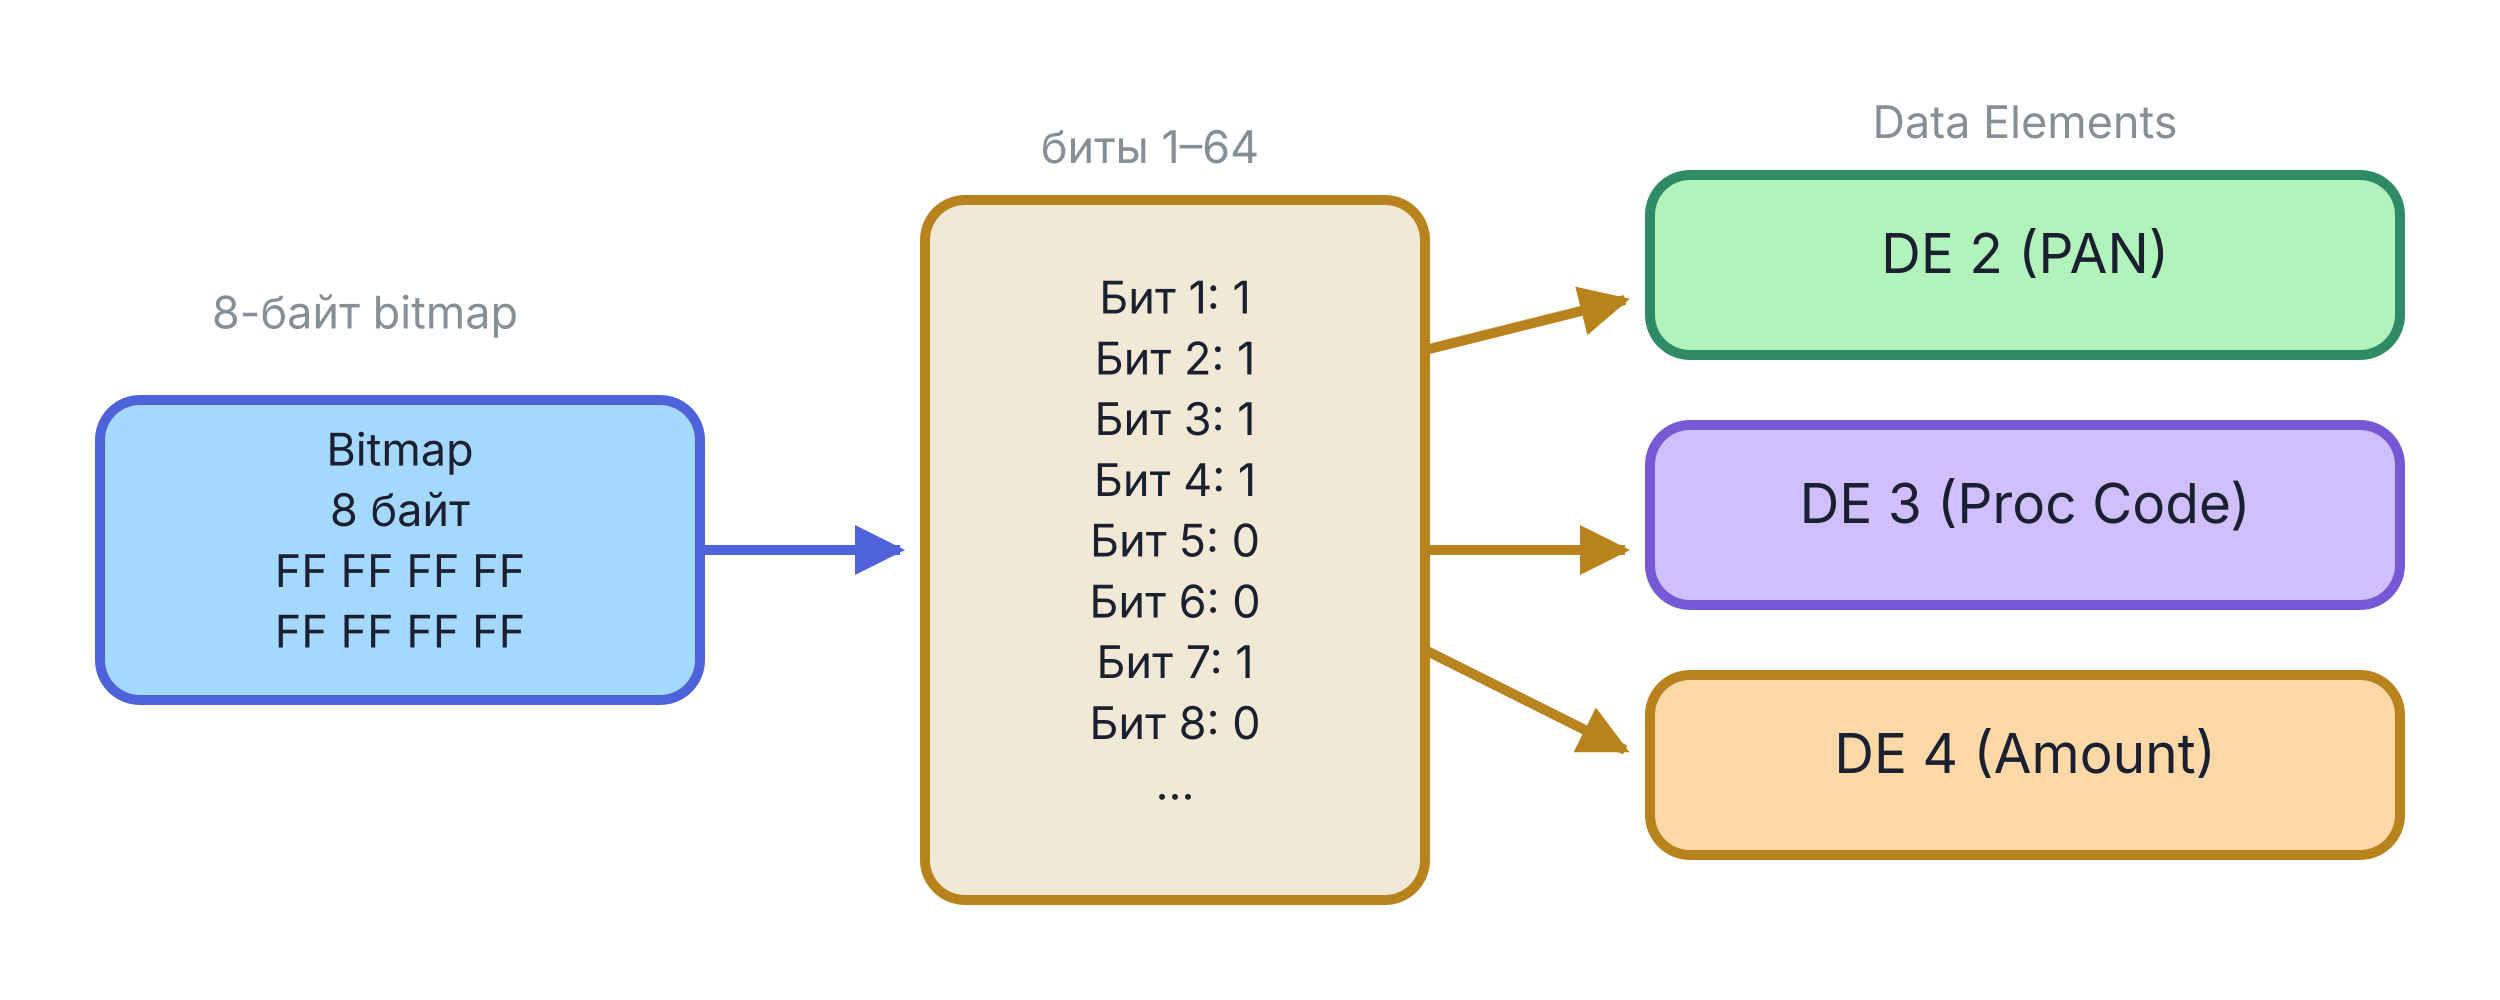
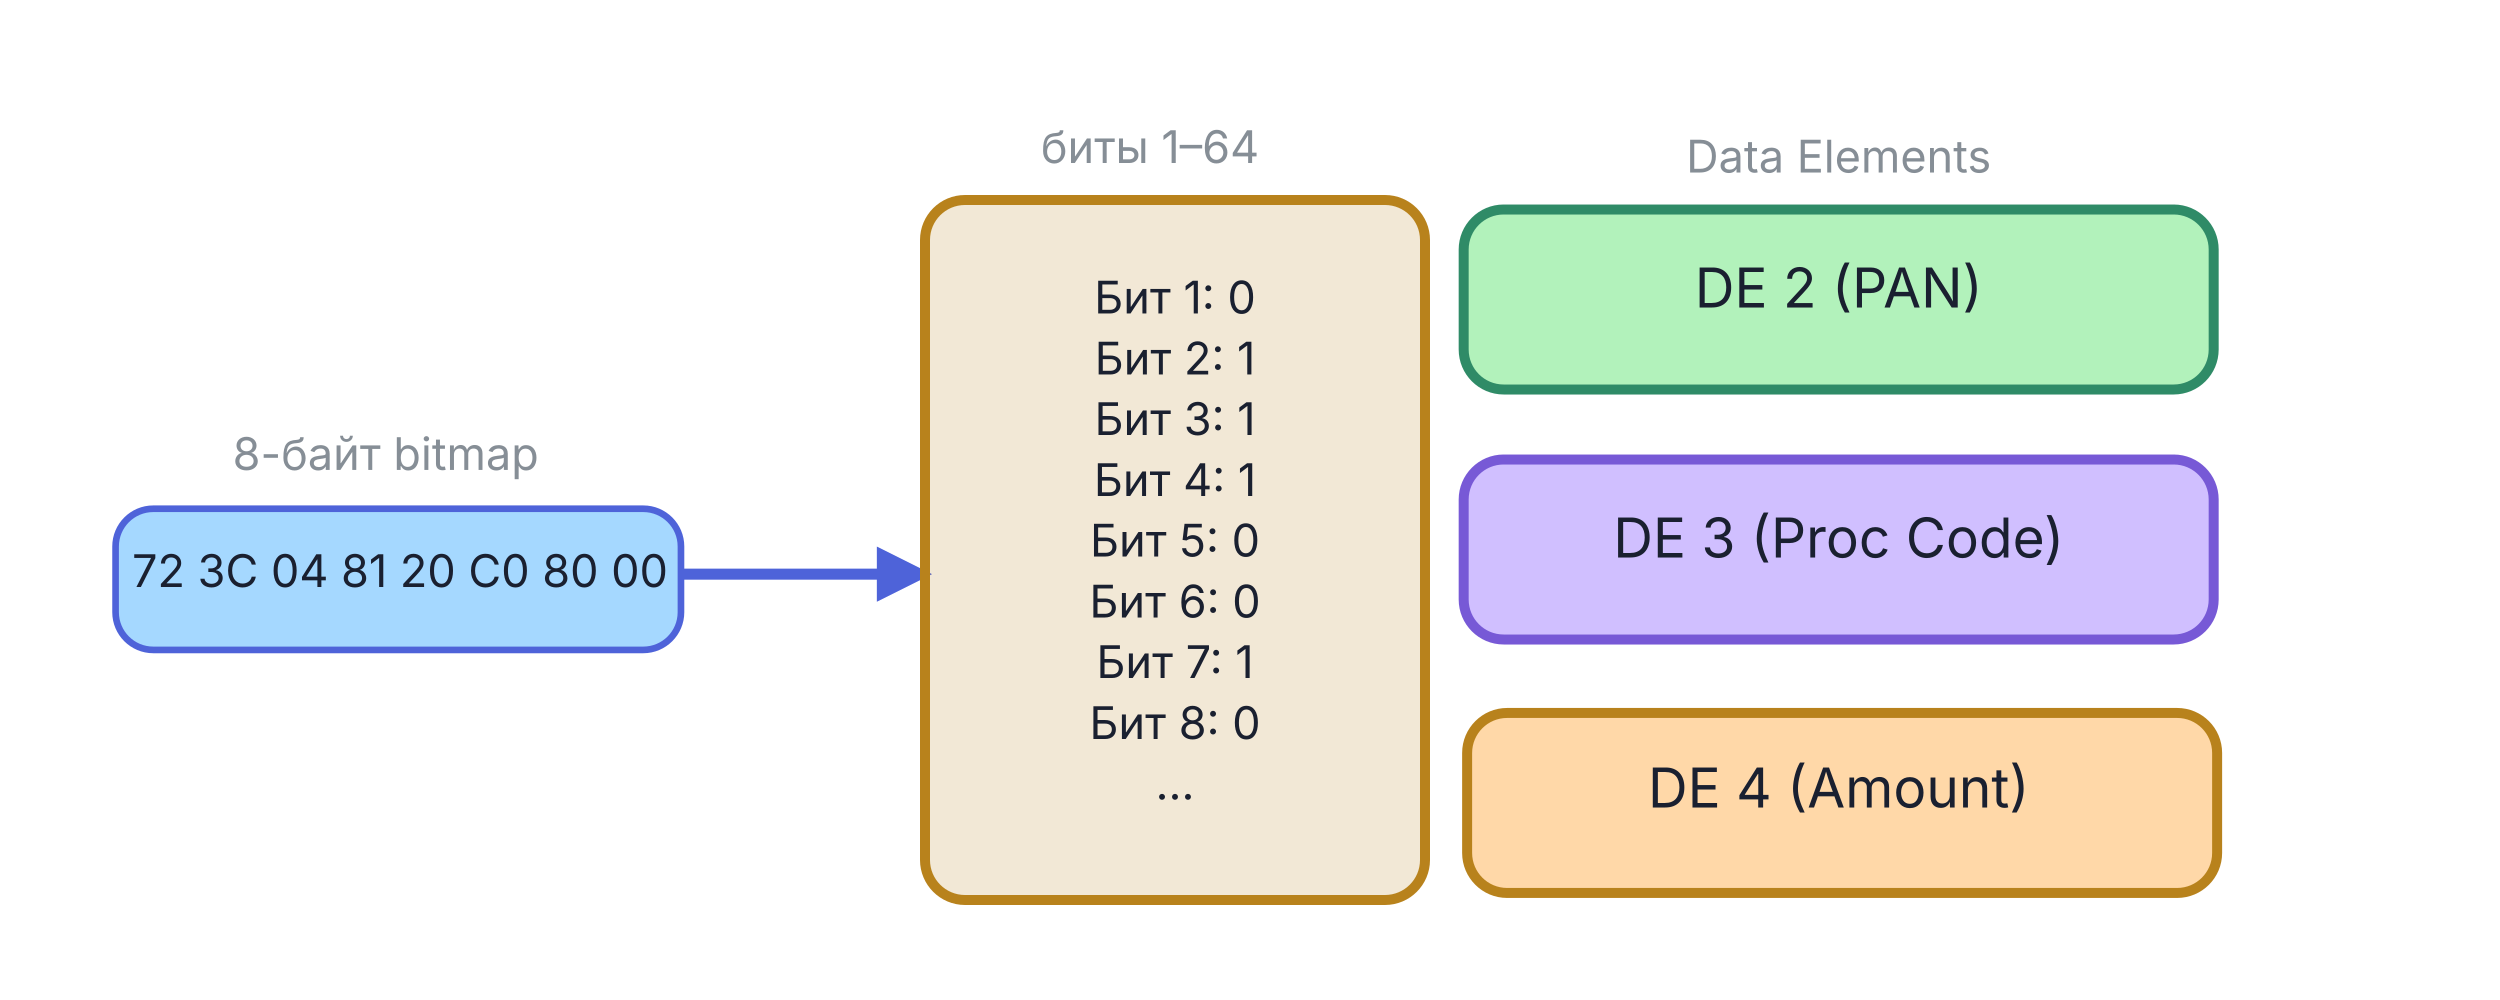
- <svg xmlns="http://www.w3.org/2000/svg" viewBox="0 0 500 200" width="500" height="200">
-   <defs>
+ <svg xmlns="http://www.w3.org/2000/svg" viewBox="0 0 500 200" width="500" height="200" version="1.1" id="svg21">
+   <defs id="defs4">
    <marker id="arr-4a9eed" viewBox="0 0 10 10" refX="9" refY="5" markerWidth="5" markerHeight="5" orient="auto">
-       <path d="M0,0 L10,5 L0,10 Z" fill="#4E63D9" />
+       <path d="M0,0 L10,5 L0,10 Z" fill="#4E63D9" id="path1" />
    </marker>
    <marker id="arr-4a9eed-s" viewBox="0 0 10 10" refX="1" refY="5" markerWidth="5" markerHeight="5" orient="auto">
-       <path d="M10,0 L0,5 L10,10 Z" fill="#4E63D9" />
+       <path d="M10,0 L0,5 L10,10 Z" fill="#4E63D9" id="path2" />
    </marker>
    <marker id="arr-f59e0b" viewBox="0 0 10 10" refX="9" refY="5" markerWidth="5" markerHeight="5" orient="auto">
-       <path d="M0,0 L10,5 L0,10 Z" fill="#B8821C" />
+       <path d="M0,0 L10,5 L0,10 Z" fill="#B8821C" id="path3" />
    </marker>
    <marker id="arr-f59e0b-s" viewBox="0 0 10 10" refX="1" refY="5" markerWidth="5" markerHeight="5" orient="auto">
-       <path d="M10,0 L0,5 L10,10 Z" fill="#B8821C" />
+       <path d="M10,0 L0,5 L10,10 Z" fill="#B8821C" id="path4" />
    </marker>
  </defs>
-   <rect x="20.0" y="80.0" width="120" height="60" rx="8" fill="#a5d8ff" stroke="#4E63D9" stroke-width="2" />
-   <text x="80.0" y="93.1" text-anchor="middle" font-family="Inter, -apple-system, BlinkMacSystemFont, 'Helvetica Neue', Arial, sans-serif" font-size="9.0" font-weight="normal" fill="#1A2030">Bitmap</text>
-   <text x="80.0" y="105.2" text-anchor="middle" font-family="Inter, -apple-system, BlinkMacSystemFont, 'Helvetica Neue', Arial, sans-serif" font-size="9.0" font-weight="normal" fill="#1A2030">8 байт</text>
-   <text x="80.0" y="117.4" text-anchor="middle" font-family="Inter, -apple-system, BlinkMacSystemFont, 'Helvetica Neue', Arial, sans-serif" font-size="9.0" font-weight="normal" fill="#1A2030">FF FF FF FF</text>
-   <text x="80.0" y="129.5" text-anchor="middle" font-family="Inter, -apple-system, BlinkMacSystemFont, 'Helvetica Neue', Arial, sans-serif" font-size="9.0" font-weight="normal" fill="#1A2030">FF FF FF FF</text>
-   <line x1="140.0" y1="110.0" x2="180.0" y2="110.0" stroke="#4E63D9" stroke-width="2" marker-end="url(#arr-4a9eed)" />
-   <rect x="185.0" y="40.0" width="100" height="140" rx="8" fill="#B8821C" fill-opacity="0.18" stroke="#B8821C" stroke-width="2" />
-   <text x="235.0" y="62.7" text-anchor="middle" font-family="Inter, -apple-system, BlinkMacSystemFont, 'Helvetica Neue', Arial, sans-serif" font-size="9.0" font-weight="normal" fill="#1A2030">Бит 1: 1</text>
-   <text x="235.0" y="74.9" text-anchor="middle" font-family="Inter, -apple-system, BlinkMacSystemFont, 'Helvetica Neue', Arial, sans-serif" font-size="9.0" font-weight="normal" fill="#1A2030">Бит 2: 1</text>
-   <text x="235.0" y="87.0" text-anchor="middle" font-family="Inter, -apple-system, BlinkMacSystemFont, 'Helvetica Neue', Arial, sans-serif" font-size="9.0" font-weight="normal" fill="#1A2030">Бит 3: 1</text>
-   <text x="235.0" y="99.2" text-anchor="middle" font-family="Inter, -apple-system, BlinkMacSystemFont, 'Helvetica Neue', Arial, sans-serif" font-size="9.0" font-weight="normal" fill="#1A2030">Бит 4: 1</text>
-   <text x="235.0" y="111.3" text-anchor="middle" font-family="Inter, -apple-system, BlinkMacSystemFont, 'Helvetica Neue', Arial, sans-serif" font-size="9.0" font-weight="normal" fill="#1A2030">Бит 5: 0</text>
-   <text x="235.0" y="123.5" text-anchor="middle" font-family="Inter, -apple-system, BlinkMacSystemFont, 'Helvetica Neue', Arial, sans-serif" font-size="9.0" font-weight="normal" fill="#1A2030">Бит 6: 0</text>
-   <text x="235.0" y="135.6" text-anchor="middle" font-family="Inter, -apple-system, BlinkMacSystemFont, 'Helvetica Neue', Arial, sans-serif" font-size="9.0" font-weight="normal" fill="#1A2030">Бит 7: 1</text>
-   <text x="235.0" y="147.8" text-anchor="middle" font-family="Inter, -apple-system, BlinkMacSystemFont, 'Helvetica Neue', Arial, sans-serif" font-size="9.0" font-weight="normal" fill="#1A2030">Бит 8: 0</text>
-   <text x="235.0" y="159.9" text-anchor="middle" font-family="Inter, -apple-system, BlinkMacSystemFont, 'Helvetica Neue', Arial, sans-serif" font-size="9.0" font-weight="normal" fill="#1A2030">...</text>
-   <line x1="285.0" y1="70.0" x2="325.0" y2="60.0" stroke="#B8821C" stroke-width="2" marker-end="url(#arr-f59e0b)" />
-   <line x1="285.0" y1="110.0" x2="325.0" y2="110.0" stroke="#B8821C" stroke-width="2" marker-end="url(#arr-f59e0b)" />
-   <line x1="285.0" y1="130.0" x2="325.0" y2="150.0" stroke="#B8821C" stroke-width="2" marker-end="url(#arr-f59e0b)" />
-   <rect x="330.0" y="35.0" width="150" height="36" rx="8" fill="#b2f2bb" stroke="#2F8B67" stroke-width="2" />
-   <text x="405.0" y="54.6" text-anchor="middle" font-family="Inter, -apple-system, BlinkMacSystemFont, 'Helvetica Neue', Arial, sans-serif" font-size="11.0" font-weight="normal" fill="#1A2030">DE 2 (PAN)</text>
-   <rect x="330.0" y="85.0" width="150" height="36" rx="8" fill="#d0bfff" stroke="#7759D6" stroke-width="2" />
-   <text x="405.0" y="104.6" text-anchor="middle" font-family="Inter, -apple-system, BlinkMacSystemFont, 'Helvetica Neue', Arial, sans-serif" font-size="11.0" font-weight="normal" fill="#1A2030">DE 3 (Proc Code)</text>
-   <rect x="330.0" y="135.0" width="150" height="36" rx="8" fill="#ffd8a8" stroke="#B8821C" stroke-width="2" />
-   <text x="405.0" y="154.6" text-anchor="middle" font-family="Inter, -apple-system, BlinkMacSystemFont, 'Helvetica Neue', Arial, sans-serif" font-size="11.0" font-weight="normal" fill="#1A2030">DE 4 (Amount)</text>
-   <text x="73.0" y="65.7" text-anchor="middle" font-family="Inter, -apple-system, BlinkMacSystemFont, 'Helvetica Neue', Arial, sans-serif" font-size="9.0" fill="#868e96">8-байт bitmap</text>
-   <text x="230.0" y="32.6" text-anchor="middle" font-family="Inter, -apple-system, BlinkMacSystemFont, 'Helvetica Neue', Arial, sans-serif" font-size="9.0" fill="#868e96">биты 1–64</text>
-   <text x="405.0" y="27.6" text-anchor="middle" font-family="Inter, -apple-system, BlinkMacSystemFont, 'Helvetica Neue', Arial, sans-serif" font-size="9.0" fill="#868e96">Data Elements</text>
+   <rect x="23.116" y="101.749" width="113.077" height="28.234" rx="7.538" fill="#a5d8ff" stroke="#4e63d9" stroke-width="1.332" id="rect4" />
+   <text x="80" y="117.4" text-anchor="middle" font-family="Inter, '-apple-system', BlinkMacSystemFont, 'Helvetica Neue', Arial, sans-serif" font-size="9px" font-weight="normal" fill="#1a2030" id="text4">72 3C 04 81 20 C0 80 00</text>
+   <text x="80" y="129.5" text-anchor="middle" font-family="Inter, '-apple-system', BlinkMacSystemFont, 'Helvetica Neue', Arial, sans-serif" font-size="9px" font-weight="normal" fill="#1a2030" id="text5" />
+   <line x1="136.55" y1="114.831" x2="185.305" y2="114.831" stroke="#4e63d9" stroke-width="2.208" marker-end="url(#arr-4a9eed)" id="line5" />
+   <rect x="185.0" y="40.0" width="100" height="140" rx="8" fill="#B8821C" fill-opacity="0.18" stroke="#B8821C" stroke-width="2" id="rect5" />
+   <text x="235.0" y="62.7" text-anchor="middle" font-family="Inter, -apple-system, BlinkMacSystemFont, 'Helvetica Neue', Arial, sans-serif" font-size="9.0" font-weight="normal" fill="#1A2030" id="text6">Бит 1: 0</text>
+   <text x="235.0" y="74.9" text-anchor="middle" font-family="Inter, -apple-system, BlinkMacSystemFont, 'Helvetica Neue', Arial, sans-serif" font-size="9.0" font-weight="normal" fill="#1A2030" id="text7">Бит 2: 1</text>
+   <text x="235.0" y="87.0" text-anchor="middle" font-family="Inter, -apple-system, BlinkMacSystemFont, 'Helvetica Neue', Arial, sans-serif" font-size="9.0" font-weight="normal" fill="#1A2030" id="text8">Бит 3: 1</text>
+   <text x="235.0" y="99.2" text-anchor="middle" font-family="Inter, -apple-system, BlinkMacSystemFont, 'Helvetica Neue', Arial, sans-serif" font-size="9.0" font-weight="normal" fill="#1A2030" id="text9">Бит 4: 1</text>
+   <text x="235.0" y="111.3" text-anchor="middle" font-family="Inter, -apple-system, BlinkMacSystemFont, 'Helvetica Neue', Arial, sans-serif" font-size="9.0" font-weight="normal" fill="#1A2030" id="text10">Бит 5: 0</text>
+   <text x="235.0" y="123.5" text-anchor="middle" font-family="Inter, -apple-system, BlinkMacSystemFont, 'Helvetica Neue', Arial, sans-serif" font-size="9.0" font-weight="normal" fill="#1A2030" id="text11">Бит 6: 0</text>
+   <text x="235.0" y="135.6" text-anchor="middle" font-family="Inter, -apple-system, BlinkMacSystemFont, 'Helvetica Neue', Arial, sans-serif" font-size="9.0" font-weight="normal" fill="#1A2030" id="text12">Бит 7: 1</text>
+   <text x="235.0" y="147.8" text-anchor="middle" font-family="Inter, -apple-system, BlinkMacSystemFont, 'Helvetica Neue', Arial, sans-serif" font-size="9.0" font-weight="normal" fill="#1A2030" id="text13">Бит 8: 0</text>
+   <text x="235.0" y="159.9" text-anchor="middle" font-family="Inter, -apple-system, BlinkMacSystemFont, 'Helvetica Neue', Arial, sans-serif" font-size="9.0" font-weight="normal" fill="#1A2030" id="text14">...</text>
+   <rect x="292.735" y="41.901" width="150" height="36" rx="8" fill="#b2f2bb" stroke="#2f8b67" stroke-width="2" id="rect16" />
+   <text x="367.735" y="61.501" text-anchor="middle" font-family="Inter, '-apple-system', BlinkMacSystemFont, 'Helvetica Neue', Arial, sans-serif" font-size="11px" font-weight="normal" fill="#1a2030" id="text16">DE 2 (PAN)</text>
+   <rect x="292.735" y="91.901" width="150" height="36" rx="8" fill="#d0bfff" stroke="#7759d6" stroke-width="2" id="rect17" />
+   <text x="367.735" y="111.501" text-anchor="middle" font-family="Inter, '-apple-system', BlinkMacSystemFont, 'Helvetica Neue', Arial, sans-serif" font-size="11px" font-weight="normal" fill="#1a2030" id="text17">DE 3 (Proc Code)</text>
+   <rect x="293.425" y="142.591" width="150" height="36" rx="8" fill="#ffd8a8" stroke="#b8821c" stroke-width="2" id="rect18" />
+   <text x="367.735" y="161.501" text-anchor="middle" font-family="Inter, '-apple-system', BlinkMacSystemFont, 'Helvetica Neue', Arial, sans-serif" font-size="11px" font-weight="normal" fill="#1a2030" id="text18">DE 4 (Amount)</text>
+   <text x="77.141" y="93.994" text-anchor="middle" font-family="Inter, '-apple-system', BlinkMacSystemFont, 'Helvetica Neue', Arial, sans-serif" font-size="9px" fill="#868e96" id="text19">8-байт bitmap</text>
+   <text x="230.0" y="32.6" text-anchor="middle" font-family="Inter, -apple-system, BlinkMacSystemFont, 'Helvetica Neue', Arial, sans-serif" font-size="9.0" fill="#868e96" id="text20">биты 1–64</text>
+   <text x="367.735" y="34.501" text-anchor="middle" font-family="Inter, '-apple-system', BlinkMacSystemFont, 'Helvetica Neue', Arial, sans-serif" font-size="9px" fill="#868e96" id="text21">Data Elements</text>
</svg>
